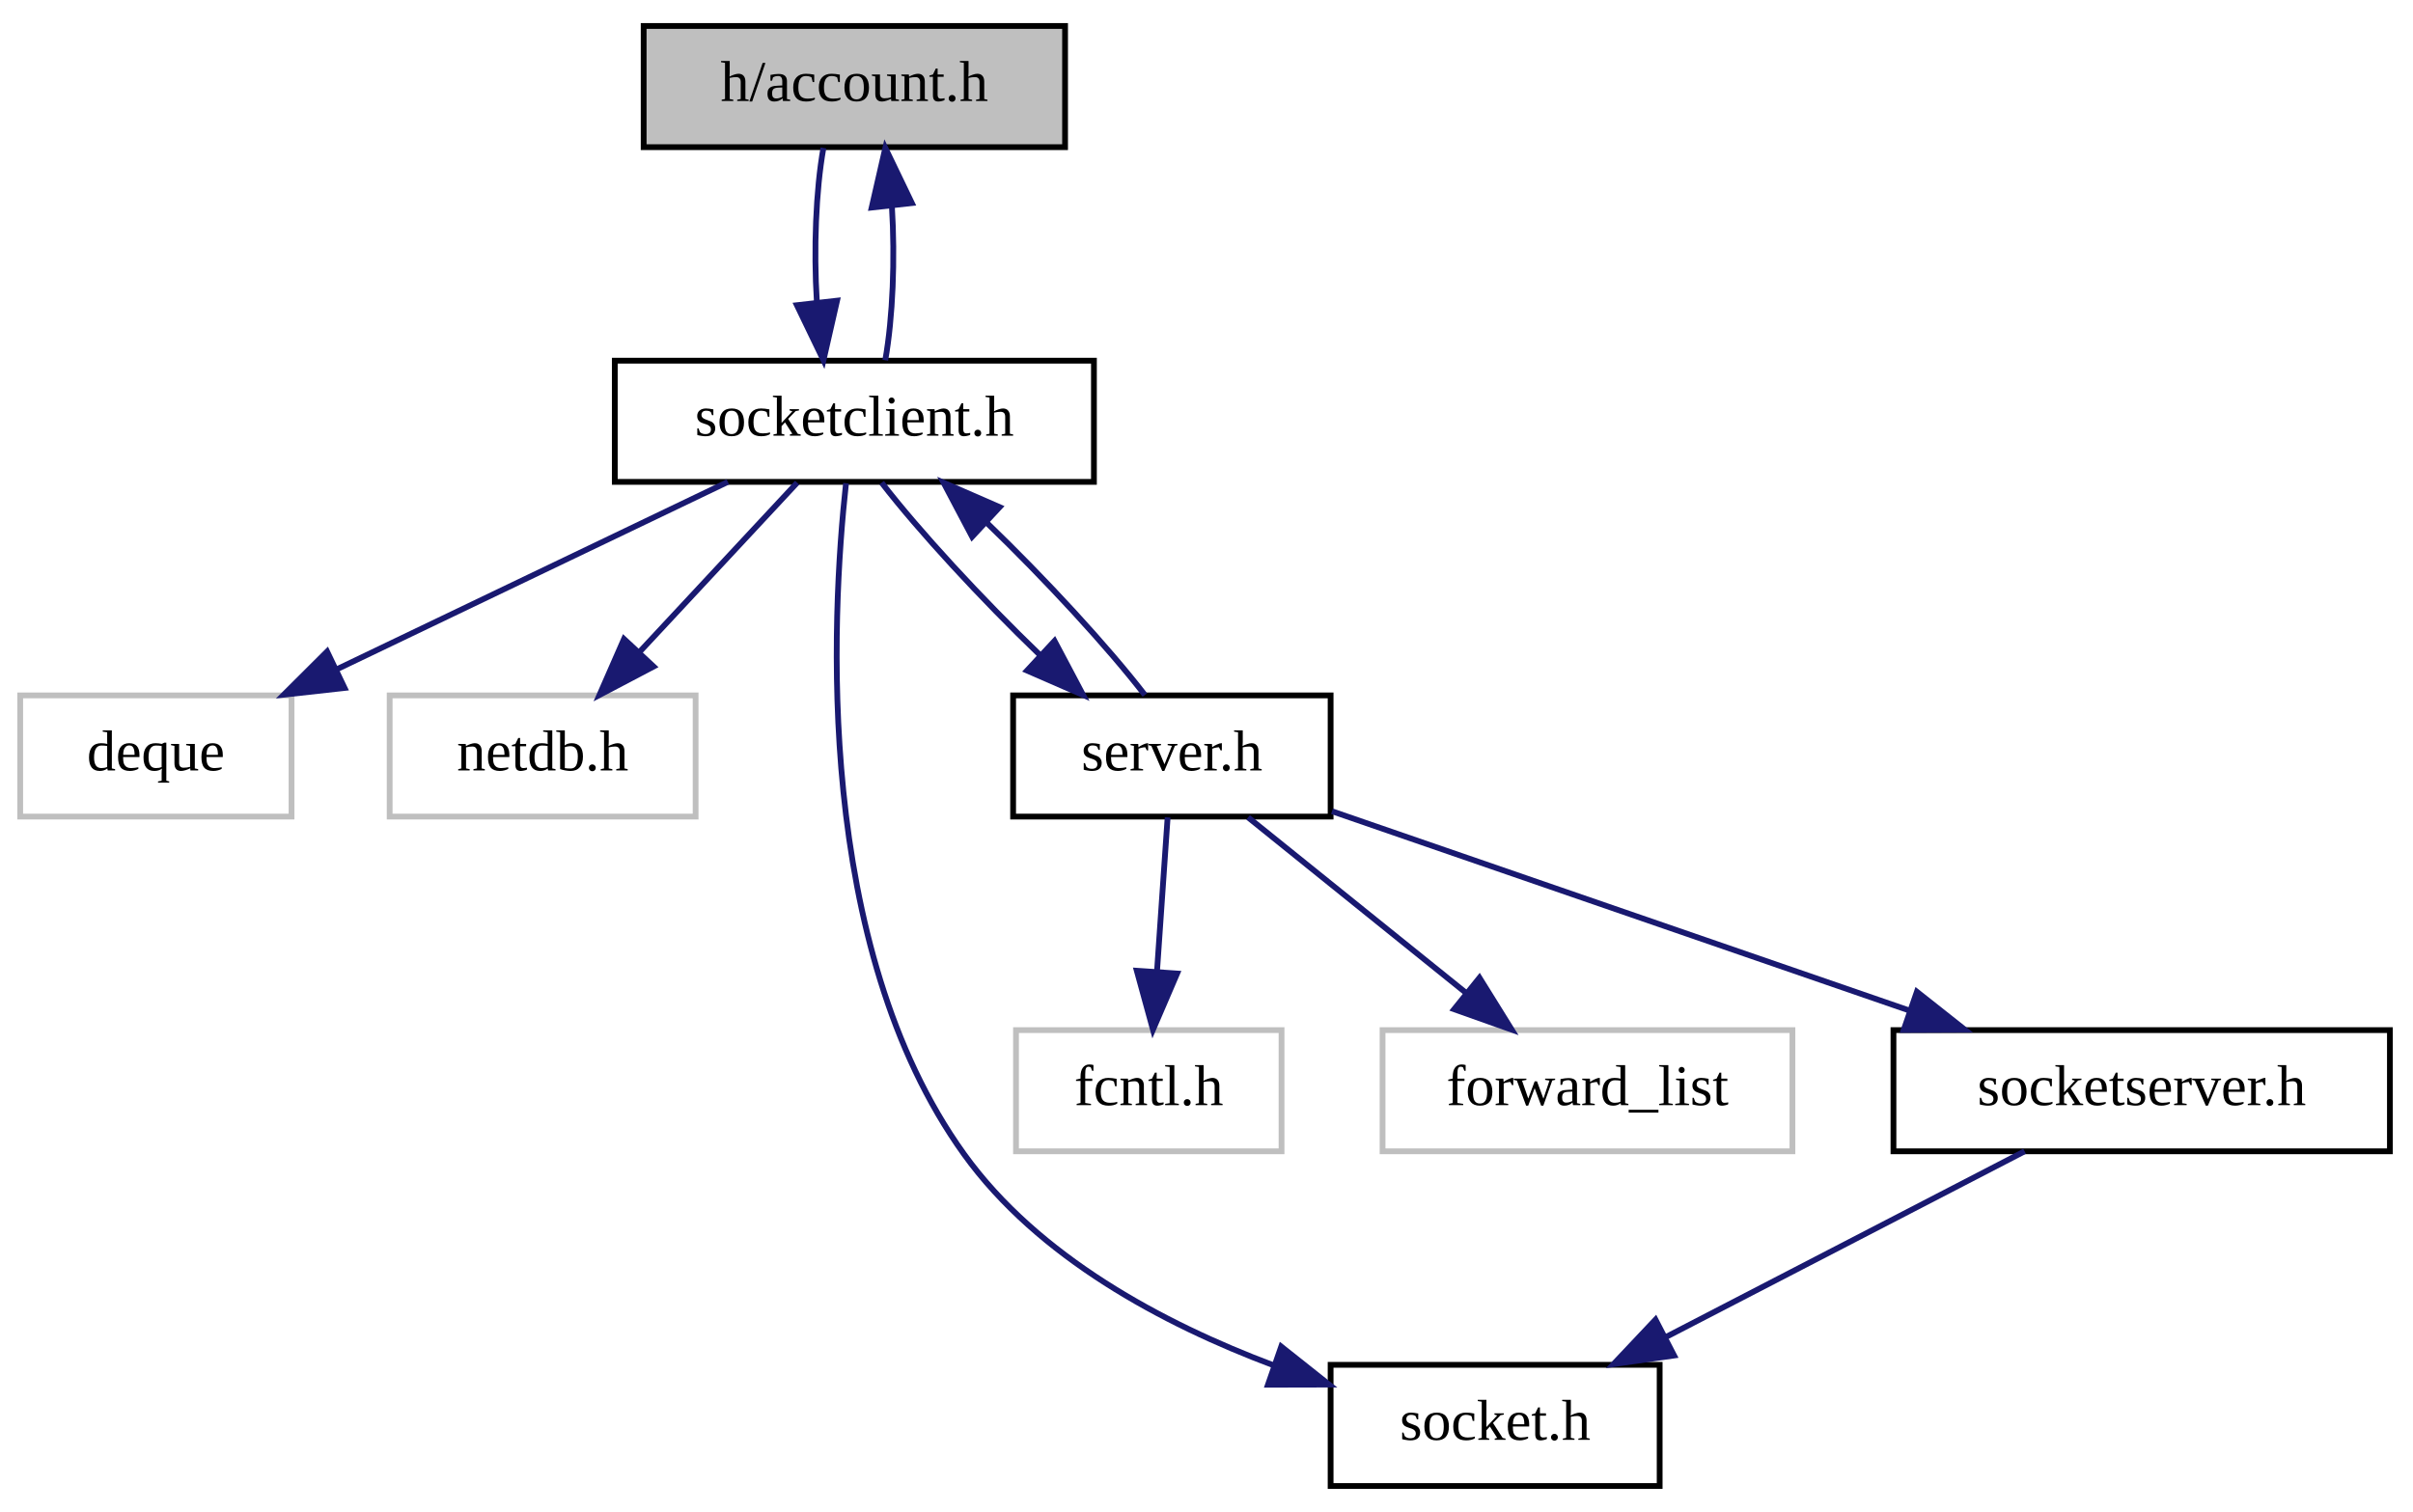
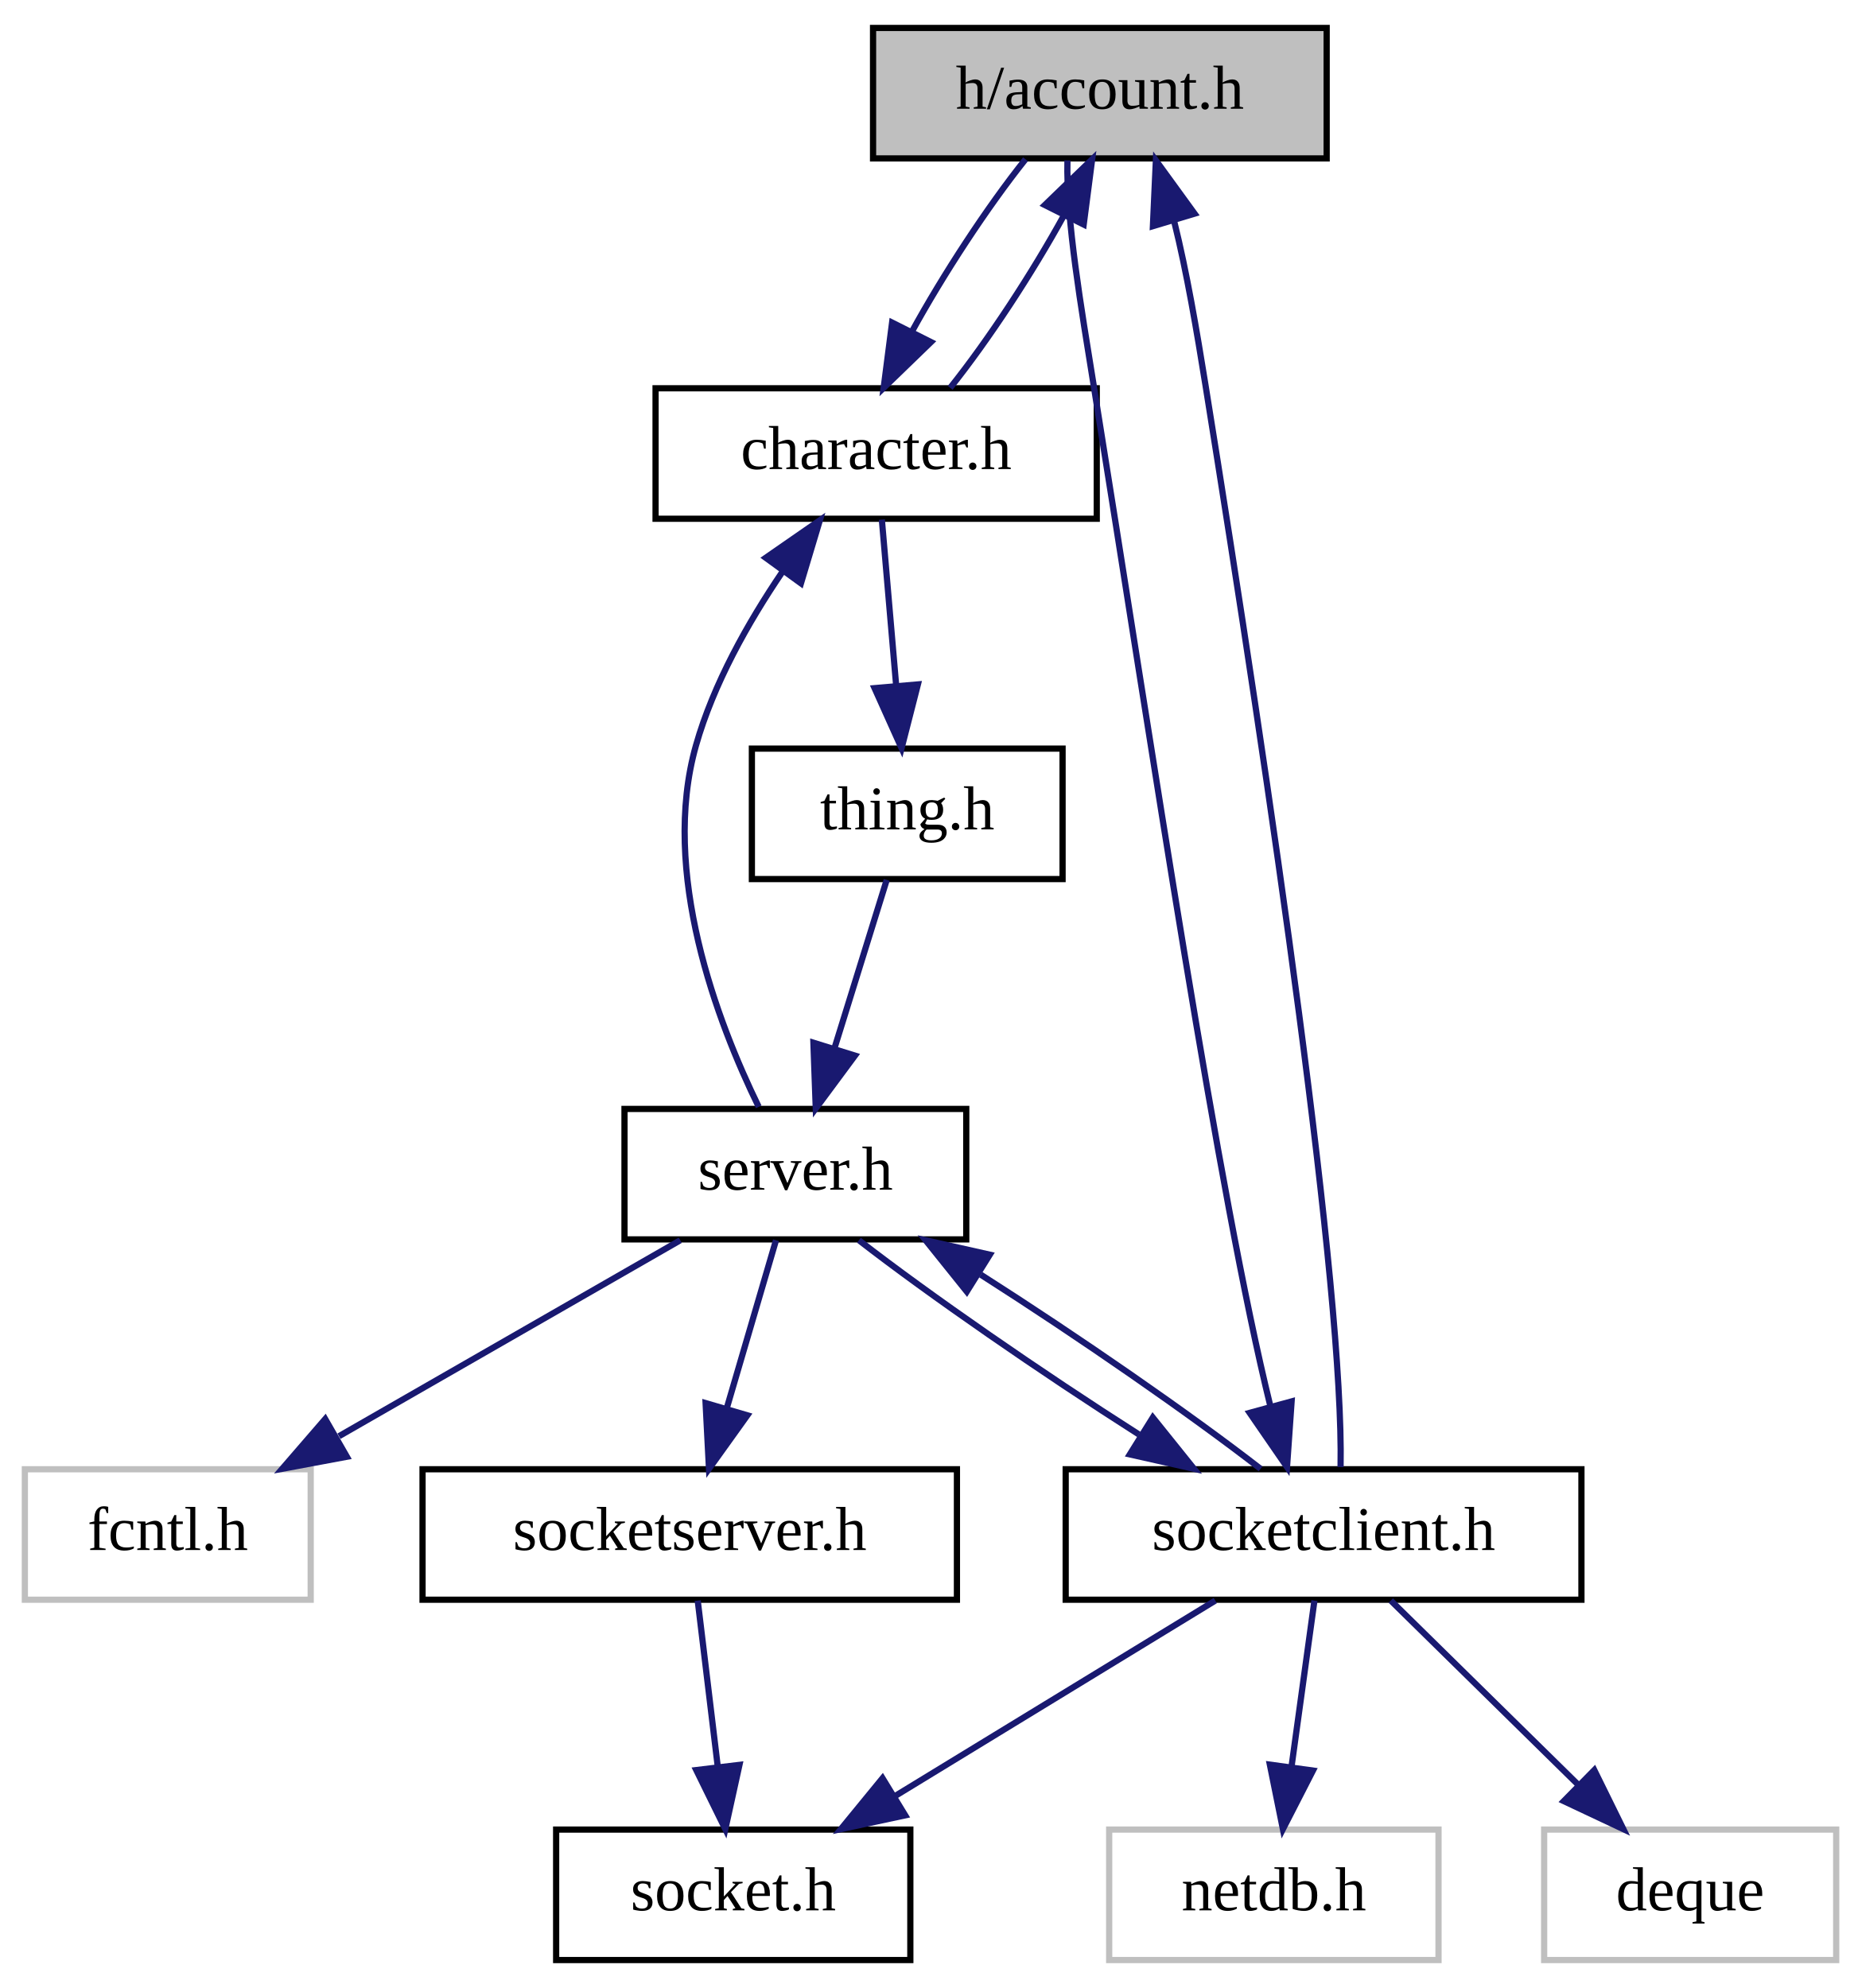
- <svg xmlns="http://www.w3.org/2000/svg" xmlns:xlink="http://www.w3.org/1999/xlink" width="418pt" height="262pt" viewBox="0.00 0.00 418.00 262.00">
-   <g id="graph1" class="graph" transform="scale(1 1) rotate(0) translate(4 258)">
-     <polygon fill="white" stroke="white" points="-4,5 -4,-258 415,-258 415,5 -4,5" />
+ <svg xmlns="http://www.w3.org/2000/svg" xmlns:xlink="http://www.w3.org/1999/xlink" width="299pt" height="320pt" viewBox="0.00 0.00 299.00 320.00">
+   <g id="graph1" class="graph" transform="scale(1 1) rotate(0) translate(4 316)">
+     <polygon fill="white" stroke="white" points="-4,5 -4,-316 296,-316 296,5 -4,5" />
    <g id="node1" class="node">
-       <polygon fill="#bfbfbf" stroke="black" points="107.5,-232.5 107.5,-253.5 180.5,-253.5 180.5,-232.5 107.5,-232.5" />
-       <text text-anchor="middle" x="144" y="-240.5" font-family="FreeSans.ttf" font-size="10.00">h/account.h</text>
+       <polygon fill="#bfbfbf" stroke="black" points="136.5,-290.5 136.5,-311.5 209.5,-311.5 209.5,-290.5 136.5,-290.5" />
+       <text text-anchor="middle" x="173" y="-298.5" font-family="FreeSans.ttf" font-size="10.00">h/account.h</text>
    </g>
    <g id="node3" class="node">
-       <a xlink:href="socketclient_8h.xhtml" target="_top" xlink:title="The SocketClient class.">
-         <polygon fill="white" stroke="black" points="102.5,-174.5 102.5,-195.5 185.5,-195.5 185.5,-174.5 102.5,-174.5" />
-         <text text-anchor="middle" x="144" y="-182.5" font-family="FreeSans.ttf" font-size="10.00">socketclient.h</text>
+       <a xlink:href="character_8h.xhtml" target="_top" xlink:title="The Character class.">
+         <polygon fill="white" stroke="black" points="101.5,-232.5 101.5,-253.5 172.5,-253.5 172.5,-232.5 101.5,-232.5" />
+         <text text-anchor="middle" x="137" y="-240.5" font-family="FreeSans.ttf" font-size="10.00">character.h</text>
      </a>
    </g>
    <g id="edge2" class="edge">
-       <path fill="none" stroke="midnightblue" d="M138.636,-232.362C137.319,-224.922 136.941,-214.743 137.5,-205.728" />
-       <polygon fill="midnightblue" stroke="midnightblue" points="141.003,-205.9 138.648,-195.571 134.047,-205.114 141.003,-205.9" />
+       <path fill="none" stroke="midnightblue" d="M161.033,-290.362C154.838,-282.595 147.812,-271.843 142.711,-262.546" />
+       <polygon fill="midnightblue" stroke="midnightblue" points="145.821,-260.94 138.209,-253.571 139.565,-264.078 145.821,-260.94" />
+     </g>
+     <g id="node13" class="node">
+       <a xlink:href="socketclient_8h.xhtml" target="_top" xlink:title="The SocketClient class.">
+         <polygon fill="white" stroke="black" points="167.5,-58.5 167.5,-79.5 250.5,-79.5 250.5,-58.5 167.5,-58.5" />
+         <text text-anchor="middle" x="209" y="-66.5" font-family="FreeSans.ttf" font-size="10.00">socketclient.h</text>
+       </a>
+     </g>
+     <g id="edge30" class="edge">
+       <path fill="none" stroke="midnightblue" d="M167.783,-290.182C167.557,-280.662 170.003,-266.422 172,-254 181.584,-194.384 192.013,-123.806 200.452,-89.616" />
+       <polygon fill="midnightblue" stroke="midnightblue" points="203.859,-90.423 203.118,-79.854 197.107,-88.578 203.859,-90.423" />
+     </g>
+     <g id="edge4" class="edge">
+       <path fill="none" stroke="midnightblue" d="M148.913,-253.571C155.104,-261.32 162.133,-272.068 167.244,-281.373" />
+       <polygon fill="midnightblue" stroke="midnightblue" points="164.144,-282.998 171.761,-290.362 170.398,-279.855 164.144,-282.998" />
+     </g>
+     <g id="node6" class="node">
+       <a xlink:href="thing_8h.xhtml" target="_top" xlink:title="The Thing class.">
+         <polygon fill="white" stroke="black" points="117,-174.5 117,-195.5 167,-195.5 167,-174.5 117,-174.5" />
+         <text text-anchor="middle" x="142" y="-182.5" font-family="FreeSans.ttf" font-size="10.00">thing.h</text>
+       </a>
+     </g>
+     <g id="edge6" class="edge">
+       <path fill="none" stroke="midnightblue" d="M137.917,-232.362C138.558,-224.922 139.436,-214.743 140.213,-205.728" />
+       <polygon fill="midnightblue" stroke="midnightblue" points="143.717,-205.834 141.089,-195.571 136.743,-205.233 143.717,-205.834" />
+     </g>
+     <g id="node8" class="node">
+       <a xlink:href="server_8h.xhtml" target="_top" xlink:title="The Server class.">
+         <polygon fill="white" stroke="black" points="96.5,-116.5 96.5,-137.5 151.5,-137.5 151.5,-116.5 96.5,-116.5" />
+         <text text-anchor="middle" x="124" y="-124.5" font-family="FreeSans.ttf" font-size="10.00">server.h</text>
+       </a>
    </g>
    <g id="edge8" class="edge">
-       <path fill="none" stroke="midnightblue" d="M149.352,-195.571C150.674,-202.994 151.059,-213.168 150.505,-222.191" />
-       <polygon fill="midnightblue" stroke="midnightblue" points="147,-222.034 149.364,-232.362 153.957,-222.814 147,-222.034" />
+       <path fill="none" stroke="midnightblue" d="M138.699,-174.362C136.339,-166.758 133.091,-156.294 130.249,-147.135" />
+       <polygon fill="midnightblue" stroke="midnightblue" points="133.587,-146.084 127.281,-137.571 126.902,-148.159 133.587,-146.084" />
    </g>
-     <g id="node5" class="node">
-       <polygon fill="white" stroke="#bfbfbf" points="-0.5,-116.5 -0.5,-137.5 46.5,-137.5 46.5,-116.5 -0.5,-116.5" />
-       <text text-anchor="middle" x="23" y="-124.5" font-family="FreeSans.ttf" font-size="10.00">deque</text>
-     </g>
-     <g id="edge4" class="edge">
-       <path fill="none" stroke="midnightblue" d="M122.088,-174.497C103.189,-165.438 75.669,-152.246 54.424,-142.063" />
-       <polygon fill="midnightblue" stroke="midnightblue" points="55.688,-138.788 45.158,-137.621 52.663,-145.1 55.688,-138.788" />
-     </g>
-     <g id="node7" class="node">
-       <polygon fill="white" stroke="#bfbfbf" points="63.5,-116.5 63.5,-137.5 116.5,-137.5 116.5,-116.5 63.5,-116.5" />
-       <text text-anchor="middle" x="90" y="-124.5" font-family="FreeSans.ttf" font-size="10.00">netdb.h</text>
-     </g>
-     <g id="edge6" class="edge">
-       <path fill="none" stroke="midnightblue" d="M134.096,-174.362C126.484,-166.186 115.792,-154.702 106.843,-145.091" />
-       <polygon fill="midnightblue" stroke="midnightblue" points="109.217,-142.505 99.842,-137.571 104.094,-147.275 109.217,-142.505" />
+     <g id="edge12" class="edge">
+       <path fill="none" stroke="midnightblue" d="M118.098,-137.839C111.435,-151.499 102.228,-175.652 108,-196 110.814,-205.919 116.38,-215.797 121.891,-223.92" />
+       <polygon fill="midnightblue" stroke="midnightblue" points="119.232,-226.215 127.939,-232.252 124.897,-222.103 119.232,-226.215" />
    </g>
    <g id="node10" class="node">
-       <a xlink:href="socket_8h.xhtml" target="_top" xlink:title="The Socket class.">
-         <polygon fill="white" stroke="black" points="226.5,-0.5 226.5,-21.5 283.5,-21.5 283.5,-0.5 226.5,-0.5" />
-         <text text-anchor="middle" x="255" y="-8.5" font-family="FreeSans.ttf" font-size="10.00">socket.h</text>
+       <polygon fill="white" stroke="#bfbfbf" points="0,-58.5 0,-79.5 46,-79.5 46,-58.5 0,-58.5" />
+       <text text-anchor="middle" x="23" y="-66.5" font-family="FreeSans.ttf" font-size="10.00">fcntl.h</text>
+     </g>
+     <g id="edge10" class="edge">
+       <path fill="none" stroke="midnightblue" d="M105.475,-116.362C90.099,-107.532 68.004,-94.844 50.553,-84.822" />
+       <polygon fill="midnightblue" stroke="midnightblue" points="51.822,-81.515 41.407,-79.571 48.336,-87.586 51.822,-81.515" />
+     </g>
+     <g id="edge14" class="edge">
+       <path fill="none" stroke="midnightblue" d="M134.226,-116.362C145.499,-107.614 163.618,-95.079 179.285,-85.102" />
+       <polygon fill="midnightblue" stroke="midnightblue" points="181.522,-87.831 188.156,-79.571 177.819,-81.891 181.522,-87.831" />
+     </g>
+     <g id="node23" class="node">
+       <a xlink:href="socketserver_8h.xhtml" target="_top" xlink:title="The SocketServer class.">
+         <polygon fill="white" stroke="black" points="64,-58.5 64,-79.5 150,-79.5 150,-58.5 64,-58.5" />
+         <text text-anchor="middle" x="107" y="-66.5" font-family="FreeSans.ttf" font-size="10.00">socketserver.h</text>
      </a>
    </g>
-     <g id="edge10" class="edge">
-       <path fill="none" stroke="midnightblue" d="M142.554,-174.272C139.984,-150.78 137.096,-94.017 163,-58 175.842,-40.145 197.49,-28.611 216.561,-21.439" />
-       <polygon fill="midnightblue" stroke="midnightblue" points="217.942,-24.665 226.239,-18.077 215.645,-18.053 217.942,-24.665" />
+     <g id="edge26" class="edge">
+       <path fill="none" stroke="midnightblue" d="M120.882,-116.362C118.677,-108.84 115.652,-98.519 112.988,-89.431" />
+       <polygon fill="midnightblue" stroke="midnightblue" points="116.27,-88.183 110.098,-79.571 109.552,-90.151 116.27,-88.183" />
    </g>
-     <g id="node12" class="node">
-       <a xlink:href="server_8h.xhtml" target="_top" xlink:title="The Server class.">
-         <polygon fill="white" stroke="black" points="171.5,-116.5 171.5,-137.5 226.5,-137.5 226.5,-116.5 171.5,-116.5" />
-         <text text-anchor="middle" x="199" y="-124.5" font-family="FreeSans.ttf" font-size="10.00">server.h</text>
+     <g id="edge20" class="edge">
+       <path fill="none" stroke="midnightblue" d="M211.739,-79.854C212.28,-108.4 200.622,-187.932 190,-254 188.611,-262.637 187.006,-272.153 184.966,-280.35" />
+       <polygon fill="midnightblue" stroke="midnightblue" points="181.538,-279.598 182.016,-290.182 188.242,-281.61 181.538,-279.598" />
+     </g>
+     <g id="edge24" class="edge">
+       <path fill="none" stroke="midnightblue" d="M198.861,-79.571C187.623,-88.299 169.515,-100.831 153.836,-110.821" />
+       <polygon fill="midnightblue" stroke="midnightblue" points="151.586,-108.099 144.954,-116.362 155.291,-114.039 151.586,-108.099" />
+     </g>
+     <g id="node15" class="node">
+       <polygon fill="white" stroke="#bfbfbf" points="244.5,-0.5 244.5,-21.5 291.5,-21.5 291.5,-0.5 244.5,-0.5" />
+       <text text-anchor="middle" x="268" y="-8.5" font-family="FreeSans.ttf" font-size="10.00">deque</text>
+     </g>
+     <g id="edge16" class="edge">
+       <path fill="none" stroke="midnightblue" d="M219.822,-58.362C228.221,-50.104 240.054,-38.472 249.89,-28.803" />
+       <polygon fill="midnightblue" stroke="midnightblue" points="252.569,-31.077 257.247,-21.571 247.662,-26.085 252.569,-31.077" />
+     </g>
+     <g id="node17" class="node">
+       <polygon fill="white" stroke="#bfbfbf" points="174.5,-0.5 174.5,-21.5 227.5,-21.5 227.5,-0.5 174.5,-0.5" />
+       <text text-anchor="middle" x="201" y="-8.5" font-family="FreeSans.ttf" font-size="10.00">netdb.h</text>
+     </g>
+     <g id="edge18" class="edge">
+       <path fill="none" stroke="midnightblue" d="M207.533,-58.362C206.506,-50.922 205.102,-40.743 203.859,-31.728" />
+       <polygon fill="midnightblue" stroke="midnightblue" points="207.292,-30.999 202.458,-21.571 200.357,-31.955 207.292,-30.999" />
+     </g>
+     <g id="node20" class="node">
+       <a xlink:href="socket_8h.xhtml" target="_top" xlink:title="The Socket class.">
+         <polygon fill="white" stroke="black" points="85.5,-0.5 85.5,-21.5 142.5,-21.5 142.5,-0.5 85.5,-0.5" />
+         <text text-anchor="middle" x="114" y="-8.5" font-family="FreeSans.ttf" font-size="10.00">socket.h</text>
      </a>
    </g>
-     <g id="edge12" class="edge">
-       <path fill="none" stroke="midnightblue" d="M148.724,-174.362C155.156,-166.023 166.03,-154.242 176.134,-144.516" />
-       <polygon fill="midnightblue" stroke="midnightblue" points="178.671,-146.937 183.624,-137.571 173.912,-141.804 178.671,-146.937" />
+     <g id="edge22" class="edge">
+       <path fill="none" stroke="midnightblue" d="M191.576,-58.362C177.113,-49.532 156.331,-36.844 139.916,-26.822" />
+       <polygon fill="midnightblue" stroke="midnightblue" points="141.673,-23.794 131.314,-21.571 138.025,-29.769 141.673,-23.794" />
    </g>
-     <g id="edge18" class="edge">
-       <path fill="none" stroke="midnightblue" d="M194.328,-137.571C187.92,-145.891 177.056,-157.668 166.948,-167.405" />
-       <polygon fill="midnightblue" stroke="midnightblue" points="164.401,-164.994 159.452,-174.362 169.163,-170.125 164.401,-164.994" />
-     </g>
-     <g id="node14" class="node">
-       <polygon fill="white" stroke="#bfbfbf" points="172,-58.5 172,-79.5 218,-79.5 218,-58.5 172,-58.5" />
-       <text text-anchor="middle" x="195" y="-66.5" font-family="FreeSans.ttf" font-size="10.00">fcntl.h</text>
-     </g>
-     <g id="edge14" class="edge">
-       <path fill="none" stroke="midnightblue" d="M198.266,-116.362C197.753,-108.922 197.051,-98.743 196.429,-89.728" />
-       <polygon fill="midnightblue" stroke="midnightblue" points="199.909,-89.306 195.729,-79.571 192.925,-89.788 199.909,-89.306" />
-     </g>
-     <g id="node16" class="node">
-       <polygon fill="white" stroke="#bfbfbf" points="235.5,-58.5 235.5,-79.5 306.5,-79.5 306.5,-58.5 235.5,-58.5" />
-       <text text-anchor="middle" x="271" y="-66.5" font-family="FreeSans.ttf" font-size="10.00">forward_list</text>
-     </g>
-     <g id="edge16" class="edge">
-       <path fill="none" stroke="midnightblue" d="M212.206,-116.362C222.761,-107.859 237.758,-95.778 249.963,-85.947" />
-       <polygon fill="midnightblue" stroke="midnightblue" points="252.286,-88.57 257.878,-79.571 247.895,-83.118 252.286,-88.57" />
-     </g>
-     <g id="node19" class="node">
-       <a xlink:href="socketserver_8h.xhtml" target="_top" xlink:title="The SocketServer class.">
-         <polygon fill="white" stroke="black" points="324,-58.5 324,-79.5 410,-79.5 410,-58.5 324,-58.5" />
-         <text text-anchor="middle" x="367" y="-66.5" font-family="FreeSans.ttf" font-size="10.00">socketserver.h</text>
-       </a>
-     </g>
-     <g id="edge20" class="edge">
-       <path fill="none" stroke="midnightblue" d="M226.742,-117.422C253.989,-108.016 295.851,-93.563 326.754,-82.895" />
-       <polygon fill="midnightblue" stroke="midnightblue" points="328.059,-86.147 336.369,-79.575 325.775,-79.53 328.059,-86.147" />
-     </g>
-     <g id="edge22" class="edge">
-       <path fill="none" stroke="midnightblue" d="M346.718,-58.497C329.382,-49.519 304.21,-36.483 284.62,-26.339" />
-       <polygon fill="midnightblue" stroke="midnightblue" points="285.999,-23.112 275.51,-21.621 282.78,-29.328 285.999,-23.112" />
+     <g id="edge28" class="edge">
+       <path fill="none" stroke="midnightblue" d="M108.284,-58.362C109.182,-50.922 110.41,-40.743 111.498,-31.728" />
+       <polygon fill="midnightblue" stroke="midnightblue" points="115.001,-31.918 112.724,-21.571 108.051,-31.079 115.001,-31.918" />
    </g>
  </g>
</svg>
